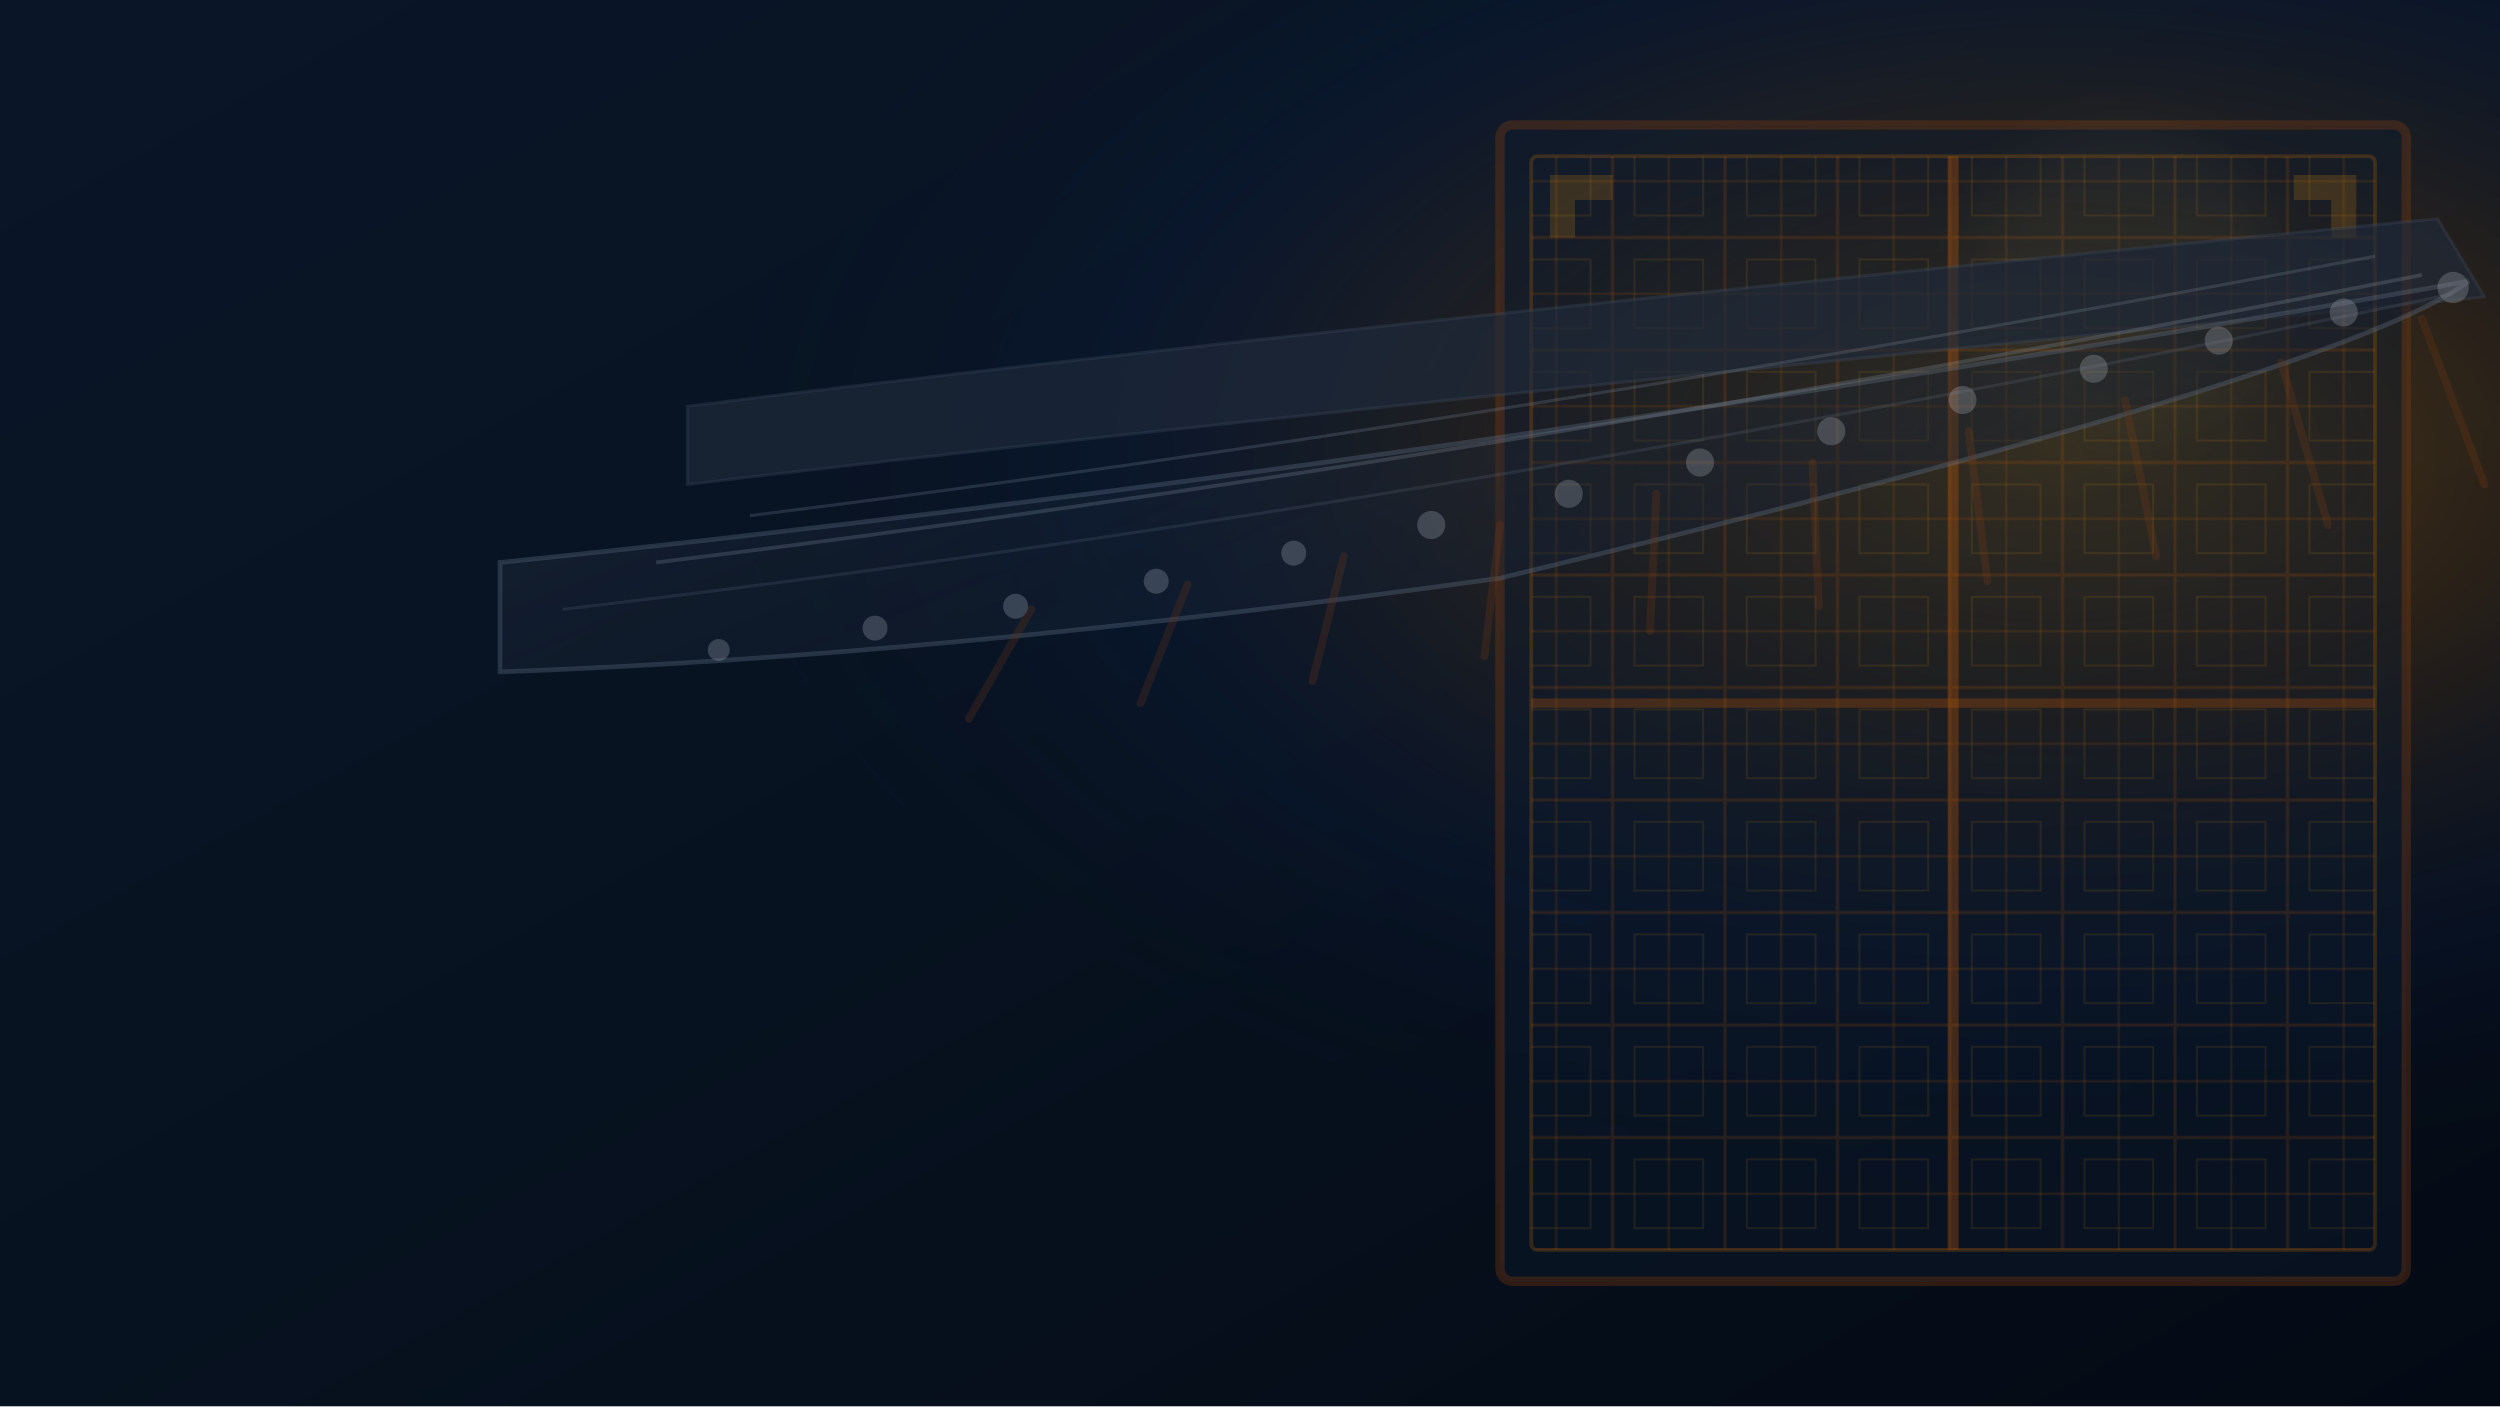
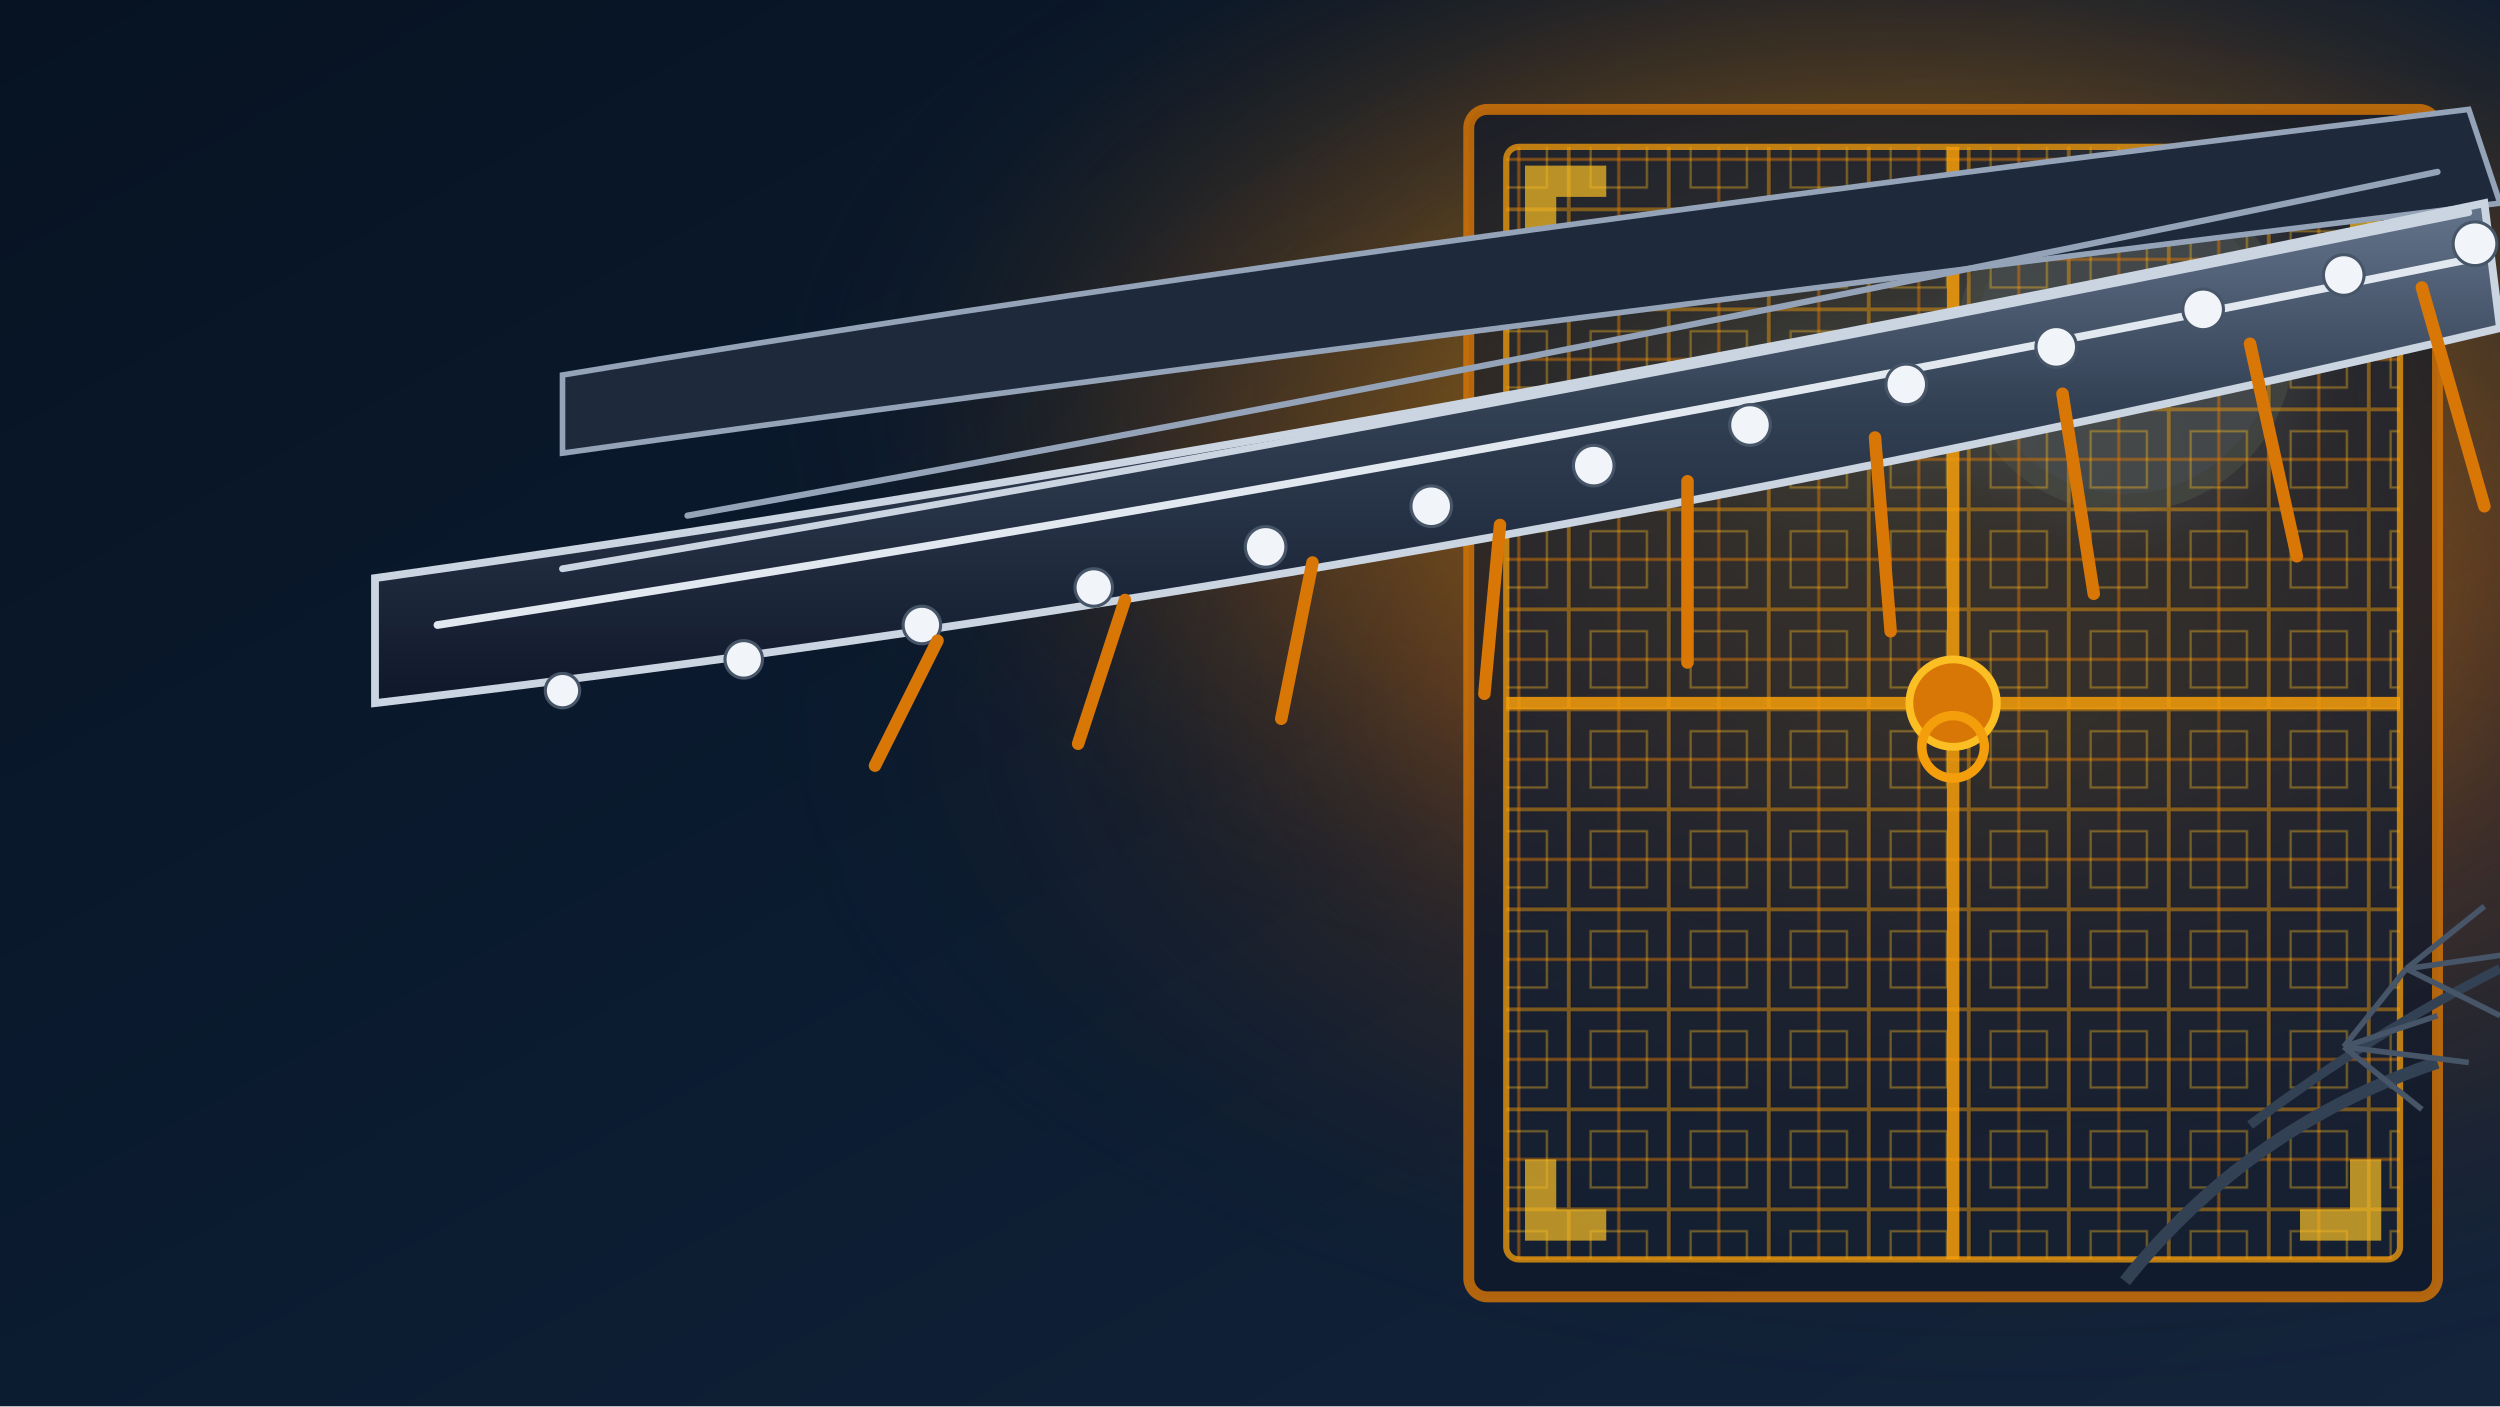
<svg xmlns="http://www.w3.org/2000/svg" viewBox="0 0 800 450" width="100%" height="100%">
  <defs>
    <linearGradient id="hanokBg" x1="0%" y1="0%" x2="100%" y2="100%">
-       <stop offset="0%" stop-color="#0a1628" />
-       <stop offset="50%" stop-color="#071220" />
-       <stop offset="100%" stop-color="#040a14" />
+       <stop offset="0%" stop-color="#071322" />
+       <stop offset="50%" stop-color="#0b1b30" />
+       <stop offset="100%" stop-color="#14243b" />
    </linearGradient>
-     <radialGradient id="lanternGlow" cx="82%" cy="32%" r="55%">
-       <stop offset="0%" stop-color="#f59e0b" stop-opacity="0.32" />
-       <stop offset="35%" stop-color="#d97706" stop-opacity="0.16" />
-       <stop offset="70%" stop-color="#1e3a8a" stop-opacity="0.08" />
-       <stop offset="100%" stop-color="#040a14" stop-opacity="0" />
+     <radialGradient id="moonGlow" cx="75%" cy="28%" r="45%">
+       <stop offset="0%" stop-color="#fef08a" stop-opacity="0.85" />
+       <stop offset="25%" stop-color="#f59e0b" stop-opacity="0.45" />
+       <stop offset="60%" stop-color="#d97706" stop-opacity="0.2" />
+       <stop offset="100%" stop-color="#071322" stop-opacity="0" />
    </radialGradient>
-     <linearGradient id="tileGrad" x1="0%" y1="0%" x2="100%" y2="50%">
-       <stop offset="0%" stop-color="#334155" stop-opacity="0.6" />
-       <stop offset="50%" stop-color="#1e293b" stop-opacity="0.4" />
-       <stop offset="100%" stop-color="#0f172a" stop-opacity="0.8" />
+     <radialGradient id="lanternBacklight" cx="80%" cy="50%" r="50%">
+       <stop offset="0%" stop-color="#f59e0b" stop-opacity="0.6" />
+       <stop offset="40%" stop-color="#b45309" stop-opacity="0.3" />
+       <stop offset="100%" stop-color="#071322" stop-opacity="0" />
+     </radialGradient>
+     <pattern id="vividLattice" width="32" height="32" patternUnits="userSpaceOnUse">
+       <rect width="32" height="32" fill="#1e293b" fill-opacity="0.35" stroke="#f59e0b" stroke-width="1.2" stroke-opacity="0.45" />
+       <line x1="16" y1="0" x2="16" y2="32" stroke="#d97706" stroke-width="1" stroke-opacity="0.5" />
+       <line x1="0" y1="16" x2="32" y2="16" stroke="#d97706" stroke-width="1" stroke-opacity="0.5" />
+       <rect x="7" y="7" width="18" height="18" fill="none" stroke="#fbbf24" stroke-width="0.8" stroke-opacity="0.35" />
+     </pattern>
+     <linearGradient id="tileShade" x1="0%" y1="0%" x2="0%" y2="100%">
+       <stop offset="0%" stop-color="#64748b" />
+       <stop offset="40%" stop-color="#334155" />
+       <stop offset="100%" stop-color="#0f172a" />
    </linearGradient>
-     <linearGradient id="woodGrad" x1="0%" y1="0%" x2="0%" y2="100%">
-       <stop offset="0%" stop-color="#b45309" stop-opacity="0.4" />
-       <stop offset="100%" stop-color="#78350f" stop-opacity="0.25" />
-     </linearGradient>
-     <pattern id="hanokLattice" width="36" height="36" patternUnits="userSpaceOnUse">
-       <rect width="36" height="36" fill="none" stroke="#b45309" stroke-width="1" stroke-opacity="0.22" />
-       <line x1="18" y1="0" x2="18" y2="36" stroke="#b45309" stroke-width="0.8" stroke-opacity="0.18" />
-       <line x1="0" y1="18" x2="36" y2="18" stroke="#b45309" stroke-width="0.8" stroke-opacity="0.18" />
-       <rect x="7" y="7" width="22" height="22" fill="none" stroke="#f59e0b" stroke-width="0.6" stroke-opacity="0.12" />
-     </pattern>
  </defs>
  <rect width="800" height="450" fill="url(#hanokBg)" />
-   <rect width="800" height="450" fill="url(#lanternGlow)" />
-   <g transform="translate(480, 40)" opacity="0.85">
-     <rect x="0" y="0" width="290" height="370" rx="4" fill="#0c1a2d" fill-opacity="0.5" stroke="#92400e" stroke-width="3" stroke-opacity="0.35" />
-     <rect x="10" y="10" width="270" height="350" rx="2" fill="url(#hanokLattice)" stroke="#d97706" stroke-width="1.2" stroke-opacity="0.25" />
-     <line x1="145" y1="10" x2="145" y2="360" stroke="#b45309" stroke-width="3.5" stroke-opacity="0.4" />
-     <line x1="10" y1="185" x2="280" y2="185" stroke="#b45309" stroke-width="3" stroke-opacity="0.35" />
-     <path d="M 16,16 L 36,16 L 36,24 L 24,24 L 24,36 L 16,36 Z" fill="#f59e0b" fill-opacity="0.2" />
-     <path d="M 274,16 L 254,16 L 254,24 L 266,24 L 266,36 L 274,36 Z" fill="#f59e0b" fill-opacity="0.2" />
+   <rect width="800" height="450" fill="url(#lanternBacklight)" />
+   <rect width="800" height="450" fill="url(#moonGlow)" />
+   <circle cx="680" cy="110" r="62" fill="#fffbeb" fill-opacity="0.25" filter="blur(6px)" />
+   <circle cx="680" cy="110" r="54" fill="#fef08a" fill-opacity="0.55" />
+   <circle cx="680" cy="110" r="48" fill="#ffffff" fill-opacity="0.3" />
+   <g transform="translate(470, 35)">
+     <rect x="0" y="0" width="310" height="380" rx="6" fill="#0f172a" fill-opacity="0.65" stroke="#d97706" stroke-width="3.5" stroke-opacity="0.8" />
+     <rect x="12" y="12" width="286" height="356" rx="4" fill="url(#vividLattice)" stroke="#f59e0b" stroke-width="2" stroke-opacity="0.75" />
+     <line x1="155" y1="12" x2="155" y2="368" stroke="#f59e0b" stroke-width="4" stroke-opacity="0.85" />
+     <line x1="12" y1="190" x2="298" y2="190" stroke="#f59e0b" stroke-width="4" stroke-opacity="0.85" />
+     <path d="M 18,18 L 44,18 L 44,28 L 28,28 L 28,44 L 18,44 Z" fill="#fbbf24" fill-opacity="0.7" />
+     <path d="M 292,18 L 266,18 L 266,28 L 282,28 L 282,44 L 292,44 Z" fill="#fbbf24" fill-opacity="0.7" />
+     <path d="M 18,362 L 44,362 L 44,352 L 28,352 L 28,336 L 18,336 Z" fill="#fbbf24" fill-opacity="0.7" />
+     <path d="M 292,362 L 266,362 L 266,352 L 282,352 L 282,336 L 292,336 Z" fill="#fbbf24" fill-opacity="0.7" />
+     <circle cx="155" cy="190" r="14" fill="#d97706" stroke="#fbbf24" stroke-width="2.5" />
+     <circle cx="155" cy="204" r="10" fill="none" stroke="#f59e0b" stroke-width="3" />
  </g>
-   <g opacity="0.65">
-     <circle cx="680" cy="90" r="48" fill="#fef08a" fill-opacity="0.06" filter="blur(8px)" />
-     <path d="M 220,130 Q 420,105 780,70 L 795,95 Q 430,130 220,155 Z" fill="#1e293b" stroke="#475569" stroke-width="1" stroke-opacity="0.4" />
-     <path d="M 160,180 Q 450,150 790,90 Q 750,120 480,185 Q 300,210 160,215 Z" fill="url(#tileGrad)" stroke="#64748b" stroke-width="1.5" stroke-opacity="0.5" />
-     <path d="M 240,165 Q 480,135 760,82" stroke="#94a3b8" stroke-width="1" stroke-opacity="0.3" fill="none" />
-     <path d="M 210,180 Q 470,148 775,88" stroke="#94a3b8" stroke-width="1.2" stroke-opacity="0.35" fill="none" />
-     <path d="M 180,195 Q 460,162 785,94" stroke="#64748b" stroke-width="1" stroke-opacity="0.3" fill="none" />
-     <g fill="#cbd5e1" fill-opacity="0.35">
-       <circle cx="785" cy="92" r="5" />
-       <circle cx="750" cy="100" r="4.5" />
-       <circle cx="710" cy="109" r="4.5" />
-       <circle cx="670" cy="118" r="4.5" />
-       <circle cx="628" cy="128" r="4.5" />
-       <circle cx="586" cy="138" r="4.5" />
-       <circle cx="544" cy="148" r="4.5" />
-       <circle cx="502" cy="158" r="4.5" />
-       <circle cx="458" cy="168" r="4.5" />
-       <circle cx="414" cy="177" r="4" />
-       <circle cx="370" cy="186" r="4" />
-       <circle cx="325" cy="194" r="4" />
-       <circle cx="280" cy="201" r="4" />
-       <circle cx="230" cy="208" r="3.5" />
+   <g>
+     <path d="M 180,120 Q 420,80 790,35 L 800,65 Q 430,110 180,145 Z" fill="#1e293b" stroke="#94a3b8" stroke-width="1.8" />
+     <path d="M 120,185 Q 440,140 795,65 L 800,105 Q 460,185 120,225 Z" fill="url(#tileShade)" stroke="#cbd5e1" stroke-width="2.5" />
+     <path d="M 220,165 Q 470,120 780,55" stroke="#94a3b8" stroke-width="2" fill="none" stroke-linecap="round" />
+     <path d="M 180,182 Q 460,135 790,68" stroke="#cbd5e1" stroke-width="2.2" fill="none" stroke-linecap="round" />
+     <path d="M 140,200 Q 450,152 795,82" stroke="#e2e8f0" stroke-width="2.5" fill="none" stroke-linecap="round" />
+     <g fill="#f1f5f9" stroke="#475569" stroke-width="1">
+       <circle cx="792" cy="78" r="7" />
+       <circle cx="750" cy="88" r="6.5" />
+       <circle cx="705" cy="99" r="6.5" />
+       <circle cx="658" cy="111" r="6.5" />
+       <circle cx="610" cy="123" r="6.5" />
+       <circle cx="560" cy="136" r="6.5" />
+       <circle cx="510" cy="149" r="6.5" />
+       <circle cx="458" cy="162" r="6.5" />
+       <circle cx="405" cy="175" r="6.5" />
+       <circle cx="350" cy="188" r="6" />
+       <circle cx="295" cy="200" r="6" />
+       <circle cx="238" cy="211" r="6" />
+       <circle cx="180" cy="221" r="5.5" />
    </g>
-     <g stroke="#92400e" stroke-width="2.5" stroke-opacity="0.3" stroke-linecap="round">
-       <line x1="330" y1="195" x2="310" y2="230" />
-       <line x1="380" y1="187" x2="365" y2="225" />
-       <line x1="430" y1="178" x2="420" y2="218" />
-       <line x1="480" y1="168" x2="475" y2="210" />
-       <line x1="530" y1="158" x2="528" y2="202" />
-       <line x1="580" y1="148" x2="582" y2="194" />
-       <line x1="630" y1="138" x2="636" y2="186" />
-       <line x1="680" y1="128" x2="690" y2="178" />
-       <line x1="730" y1="116" x2="745" y2="168" />
-       <line x1="775" y1="102" x2="795" y2="155" />
+     <g stroke="#d97706" stroke-width="4" stroke-linecap="round">
+       <line x1="300" y1="205" x2="280" y2="245" />
+       <line x1="360" y1="192" x2="345" y2="238" />
+       <line x1="420" y1="180" x2="410" y2="230" />
+       <line x1="480" y1="168" x2="475" y2="222" />
+       <line x1="540" y1="154" x2="540" y2="212" />
+       <line x1="600" y1="140" x2="605" y2="202" />
+       <line x1="660" y1="126" x2="670" y2="190" />
+       <line x1="720" y1="110" x2="735" y2="178" />
+       <line x1="775" y1="92" x2="795" y2="162" />
+     </g>
+     <g stroke="#1e293b" stroke-width="2" fill="none">
+       <path d="M 680,410 Q 720,360 780,340" stroke-width="4" stroke="#334155" />
+       <path d="M 720,360 Q 760,330 800,310" stroke-width="3" stroke="#334155" />
+       <path d="M 750,335 L 770,310 M 750,335 L 780,325 M 750,335 L 790,340 M 750,335 L 775,355" stroke="#475569" stroke-width="1.8" />
+       <path d="M 770,310 L 795,290 M 770,310 L 805,305 M 770,310 L 800,325" stroke="#475569" stroke-width="1.8" />
    </g>
  </g>
</svg>
